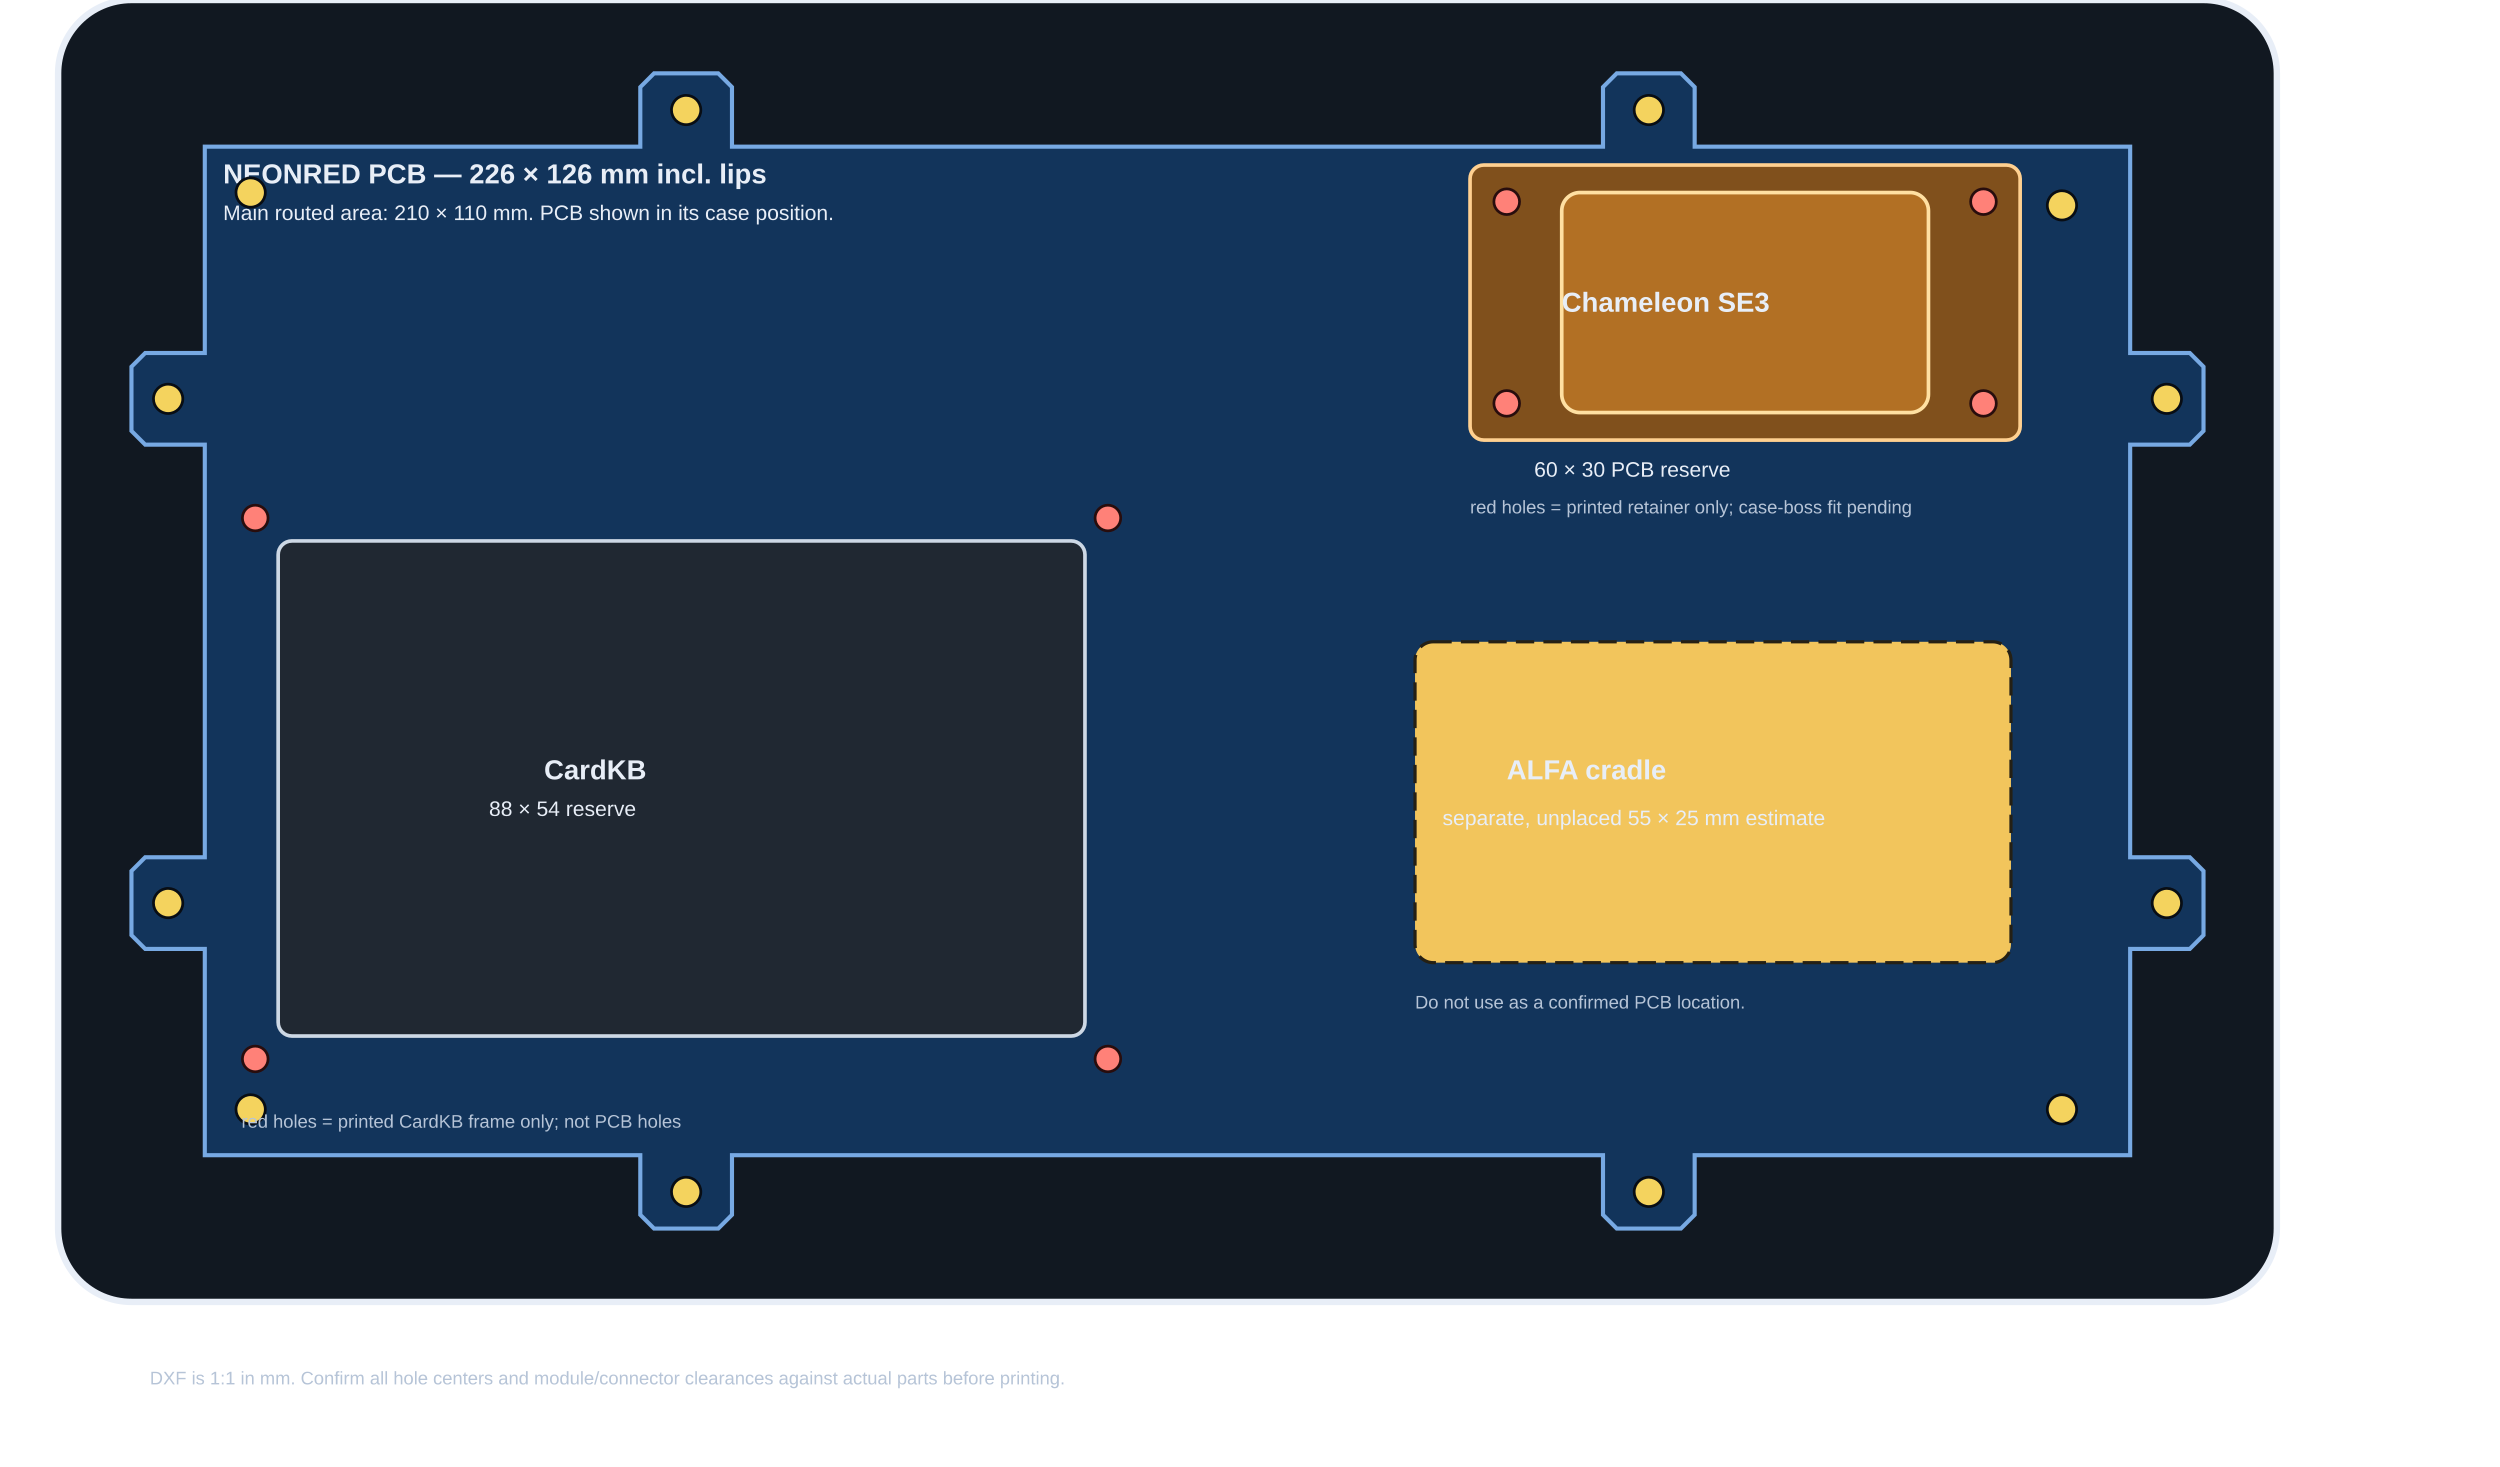
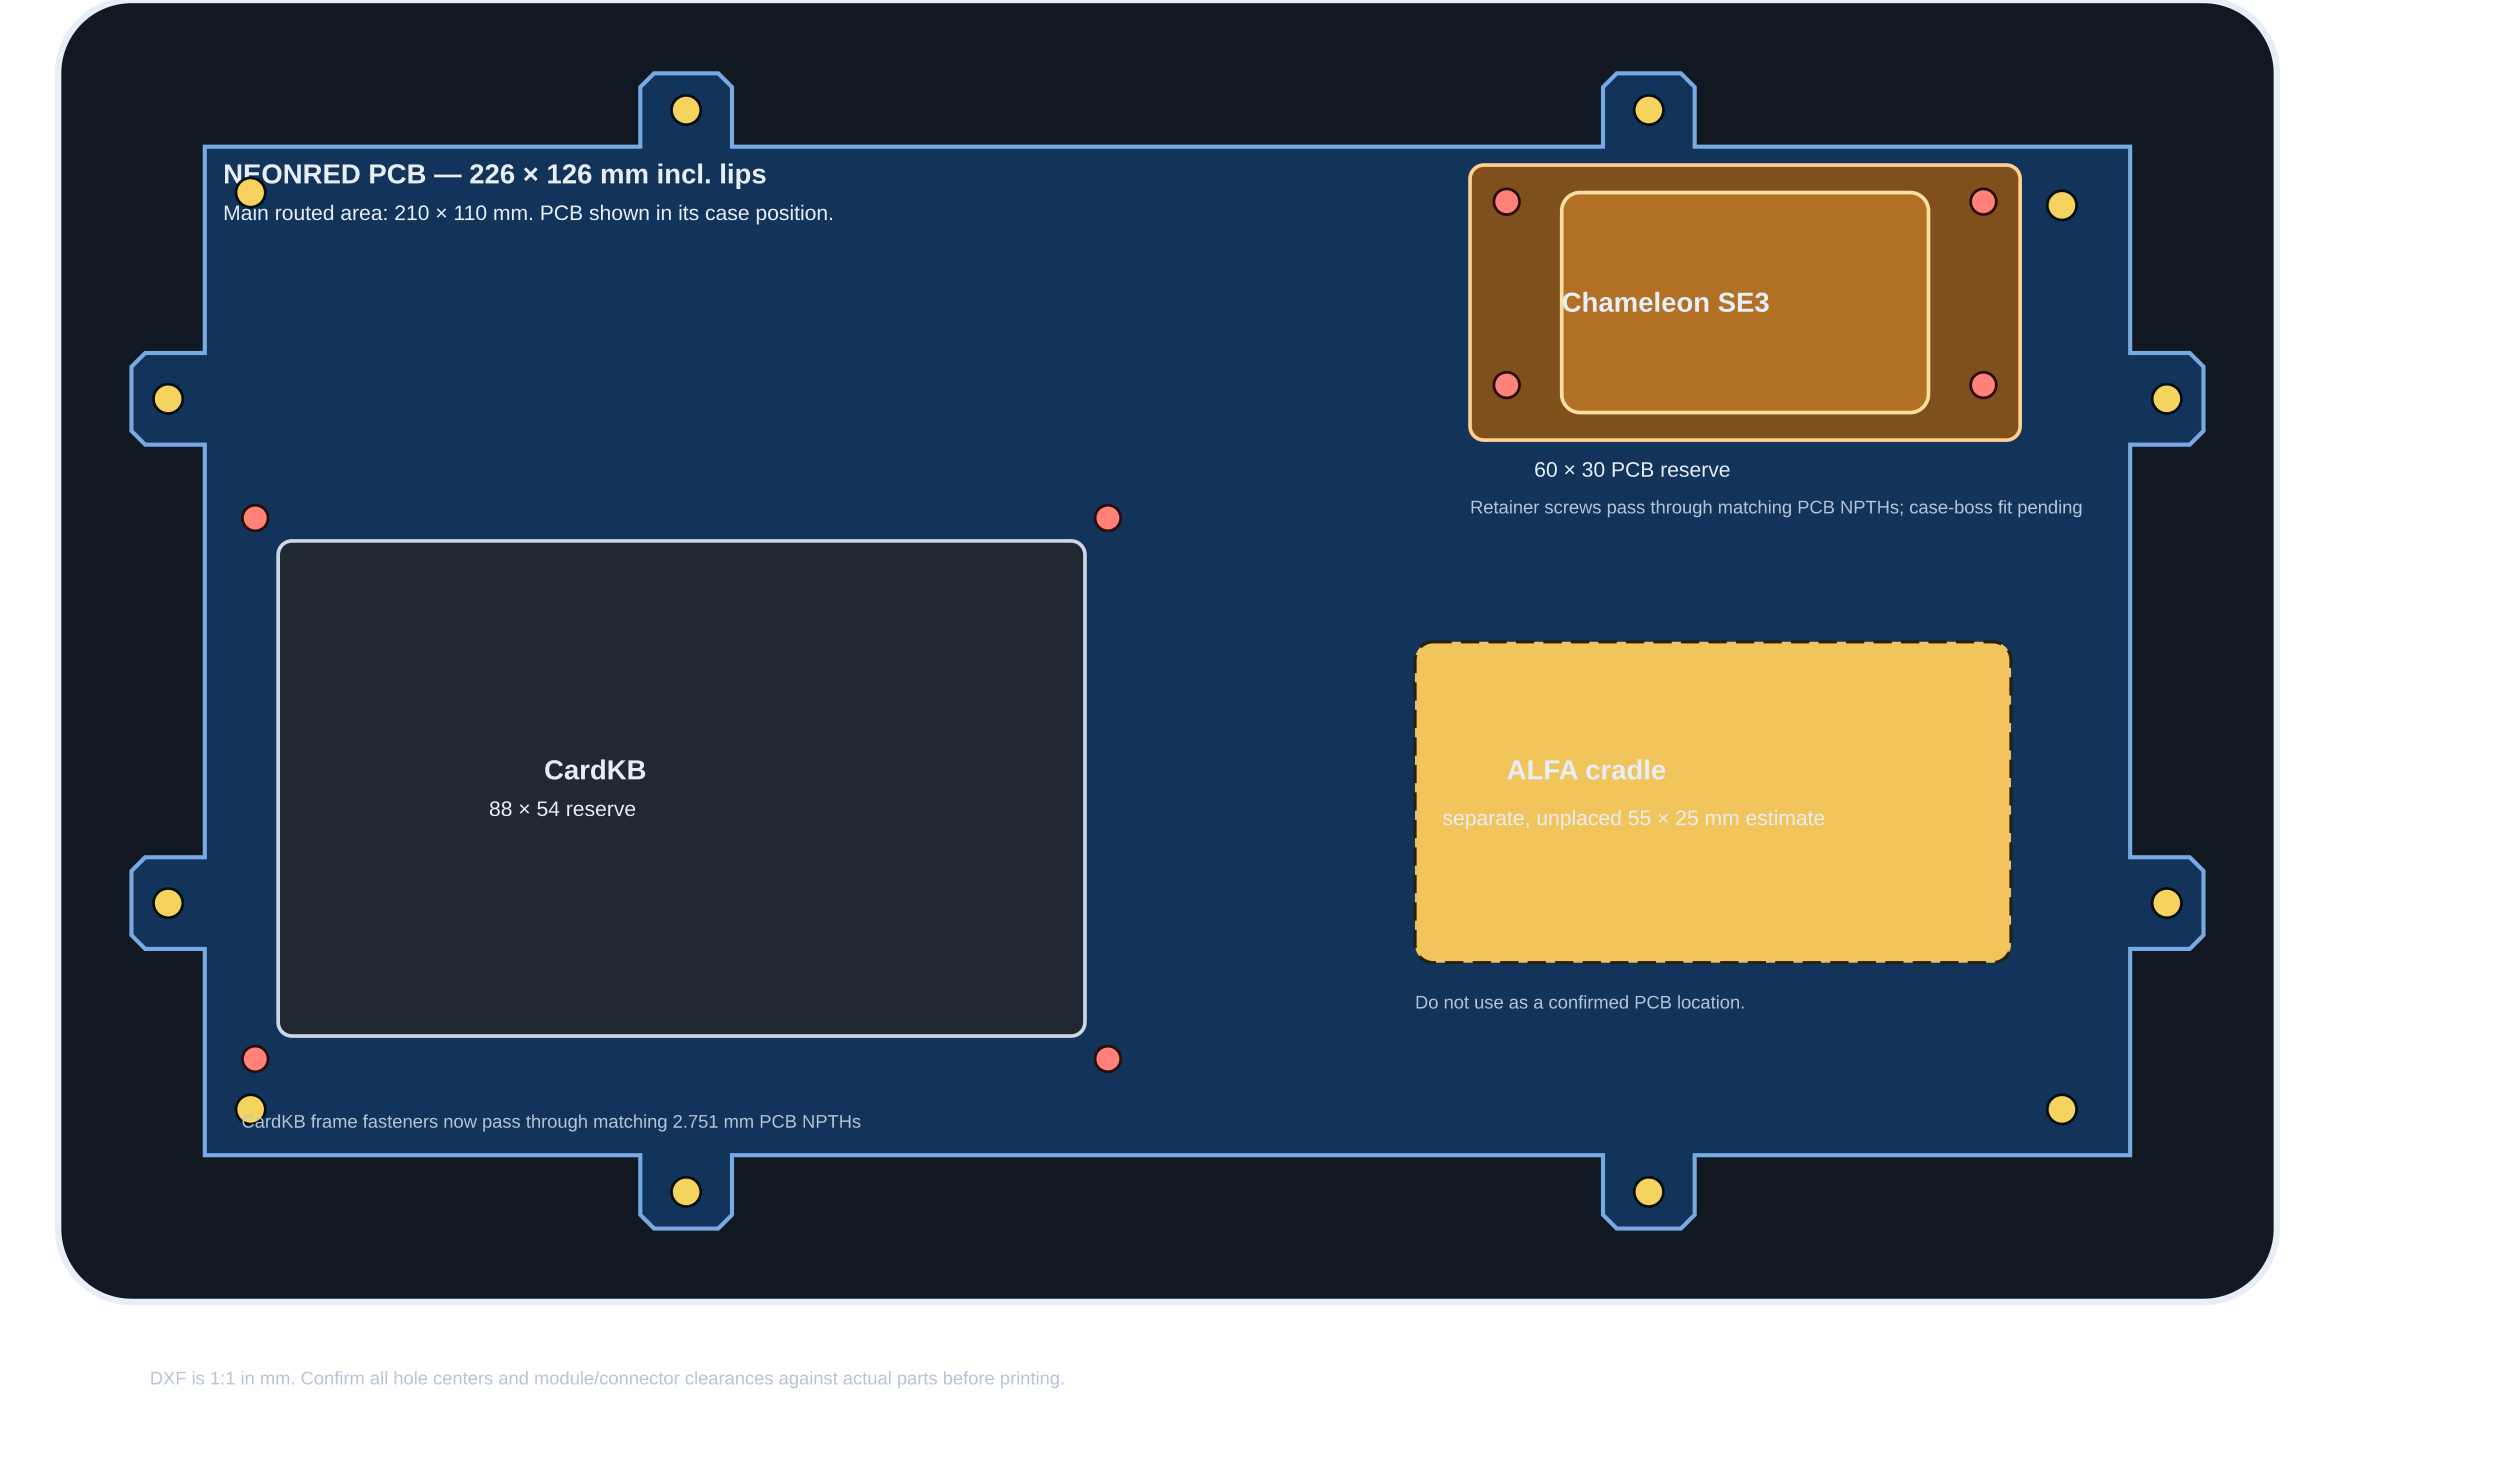
<svg xmlns="http://www.w3.org/2000/svg" width="1452" height="852" viewBox="0 0 260 160">
  <style>
    text{font-family:Arial,sans-serif;fill:#e8eef7;font-size:3px}.small{font-size:2.3px}.note{fill:#b6c4d7;font-size:2px}.bold{font-weight:bold}.case{fill:#111821;stroke:#e8eef7;stroke-width:.7}.pcb{fill:#12345b;stroke:#77a9e3;stroke-width:.45}.ear{fill:#12345b;stroke:#77a9e3;stroke-width:.45}.reserve{fill:#202832;stroke:#cdd8e5;stroke-width:.4}.cham{fill:#80501c;stroke:#ffd090;stroke-width:.4}.mount{fill:#f4d35e;stroke:#080d14;stroke-width:.3}.support{fill:#ff8178;stroke:#280d0d;stroke-width:.3}.hint{fill:#f2c55c;stroke:#252014;stroke-width:.35}
  </style>
  <rect class="case" x="0" y="0" width="242" height="142" rx="8" />
  <path class="pcb" transform="translate(8 8)" d="M8 8H55.5V1.5L57 0H64L65.5 1.5V8H160.5V1.5L162 0H169L170.5 1.5V8H218V30.5H224.5L226 32V39L224.5 40.5H218V85.5H224.5L226 87V94L224.5 95.5H218V118H170.5V124.5L169 126H162L160.5 124.5V118H65.5V124.5L64 126H57L55.5 124.5V118H8V95.5H1.5L0 94V87L1.5 85.5H8V40.5H1.5L0 39V32L1.5 30.5H8Z" />
  <text x="18" y="20" class="bold">NEONRED PCB — 226 × 126 mm incl. lips</text>
  <text x="18" y="24" class="small">Main routed area: 210 × 110 mm. PCB shown in its case position.</text>
  <g class="mount">
    <circle cx="21" cy="21" r="1.6" />
    <circle cx="218.56" cy="22.4" r="1.6" />
    <circle cx="21" cy="121" r="1.6" />
    <circle cx="218.56" cy="121" r="1.6" />
    <circle cx="68.5" cy="12" r="1.6" />
    <circle cx="173.5" cy="12" r="1.6" />
    <circle cx="230" cy="43.5" r="1.6" />
    <circle cx="230" cy="98.5" r="1.6" />
    <circle cx="173.5" cy="130" r="1.6" />
    <circle cx="68.5" cy="130" r="1.6" />
    <circle cx="12" cy="98.5" r="1.6" />
    <circle cx="12" cy="43.5" r="1.6" />
+     <circle cx="21.5" cy="56.5" r="1.375" />
+     <circle cx="114.5" cy="56.5" r="1.375" />
+     <circle cx="21.5" cy="115.5" r="1.375" />
+     <circle cx="114.5" cy="115.5" r="1.375" />
+     <circle cx="158" cy="22" r="1.375" />
+     <circle cx="210" cy="22" r="1.375" />
+     <circle cx="158" cy="42" r="1.375" />
+     <circle cx="210" cy="42" r="1.375" />
  </g>
  <rect class="reserve" x="24" y="59" width="88" height="54" rx="1.5" />
  <text x="53" y="85" class="bold">CardKB</text>
  <text x="47" y="89" class="small">88 × 54 reserve</text>
  <g class="support">
    <circle cx="21.5" cy="56.5" r="1.4" />
    <circle cx="114.5" cy="56.5" r="1.4" />
    <circle cx="21.5" cy="115.5" r="1.4" />
    <circle cx="114.5" cy="115.5" r="1.4" />
  </g>
-   <text x="20" y="123" class="note">red holes = printed CardKB frame only; not PCB holes</text>
+   <text x="20" y="123" class="note">CardKB frame fasteners now pass through matching 2.751 mm PCB NPTHs</text>
  <rect class="cham" x="154" y="18" width="60" height="30" rx="1.5" />
  <rect x="164" y="21" width="40" height="24" rx="2" fill="#b27024" stroke="#ffe0a2" stroke-width=".4" />
  <text x="164" y="34" class="bold">Chameleon SE3</text>
  <text x="161" y="52" class="small">60 × 30 PCB reserve</text>
  <g class="support">
    <circle cx="158" cy="22" r="1.4" />
    <circle cx="210" cy="22" r="1.4" />
-     <circle cx="158" cy="44" r="1.4" />
-     <circle cx="210" cy="44" r="1.4" />
+     <circle cx="158" cy="42" r="1.4" />
+     <circle cx="210" cy="42" r="1.4" />
  </g>
-   <text x="154" y="56" class="note">red holes = printed retainer only; case-boss fit pending</text>
+   <text x="154" y="56" class="note">Retainer screws pass through matching PCB NPTHs; case-boss fit pending</text>
  <rect class="hint" x="148" y="70" width="65" height="35" rx="2" stroke-dasharray="2 1" />
  <text x="158" y="85" class="bold">ALFA cradle</text>
  <text x="151" y="90" class="small">separate, unplaced 55 × 25 mm estimate</text>
  <text x="148" y="110" class="note">Do not use as a confirmed PCB location.</text>
  <text x="10" y="151" class="note">DXF is 1:1 in mm. Confirm all hole centers and module/connector clearances against actual parts before printing.</text>
</svg>
